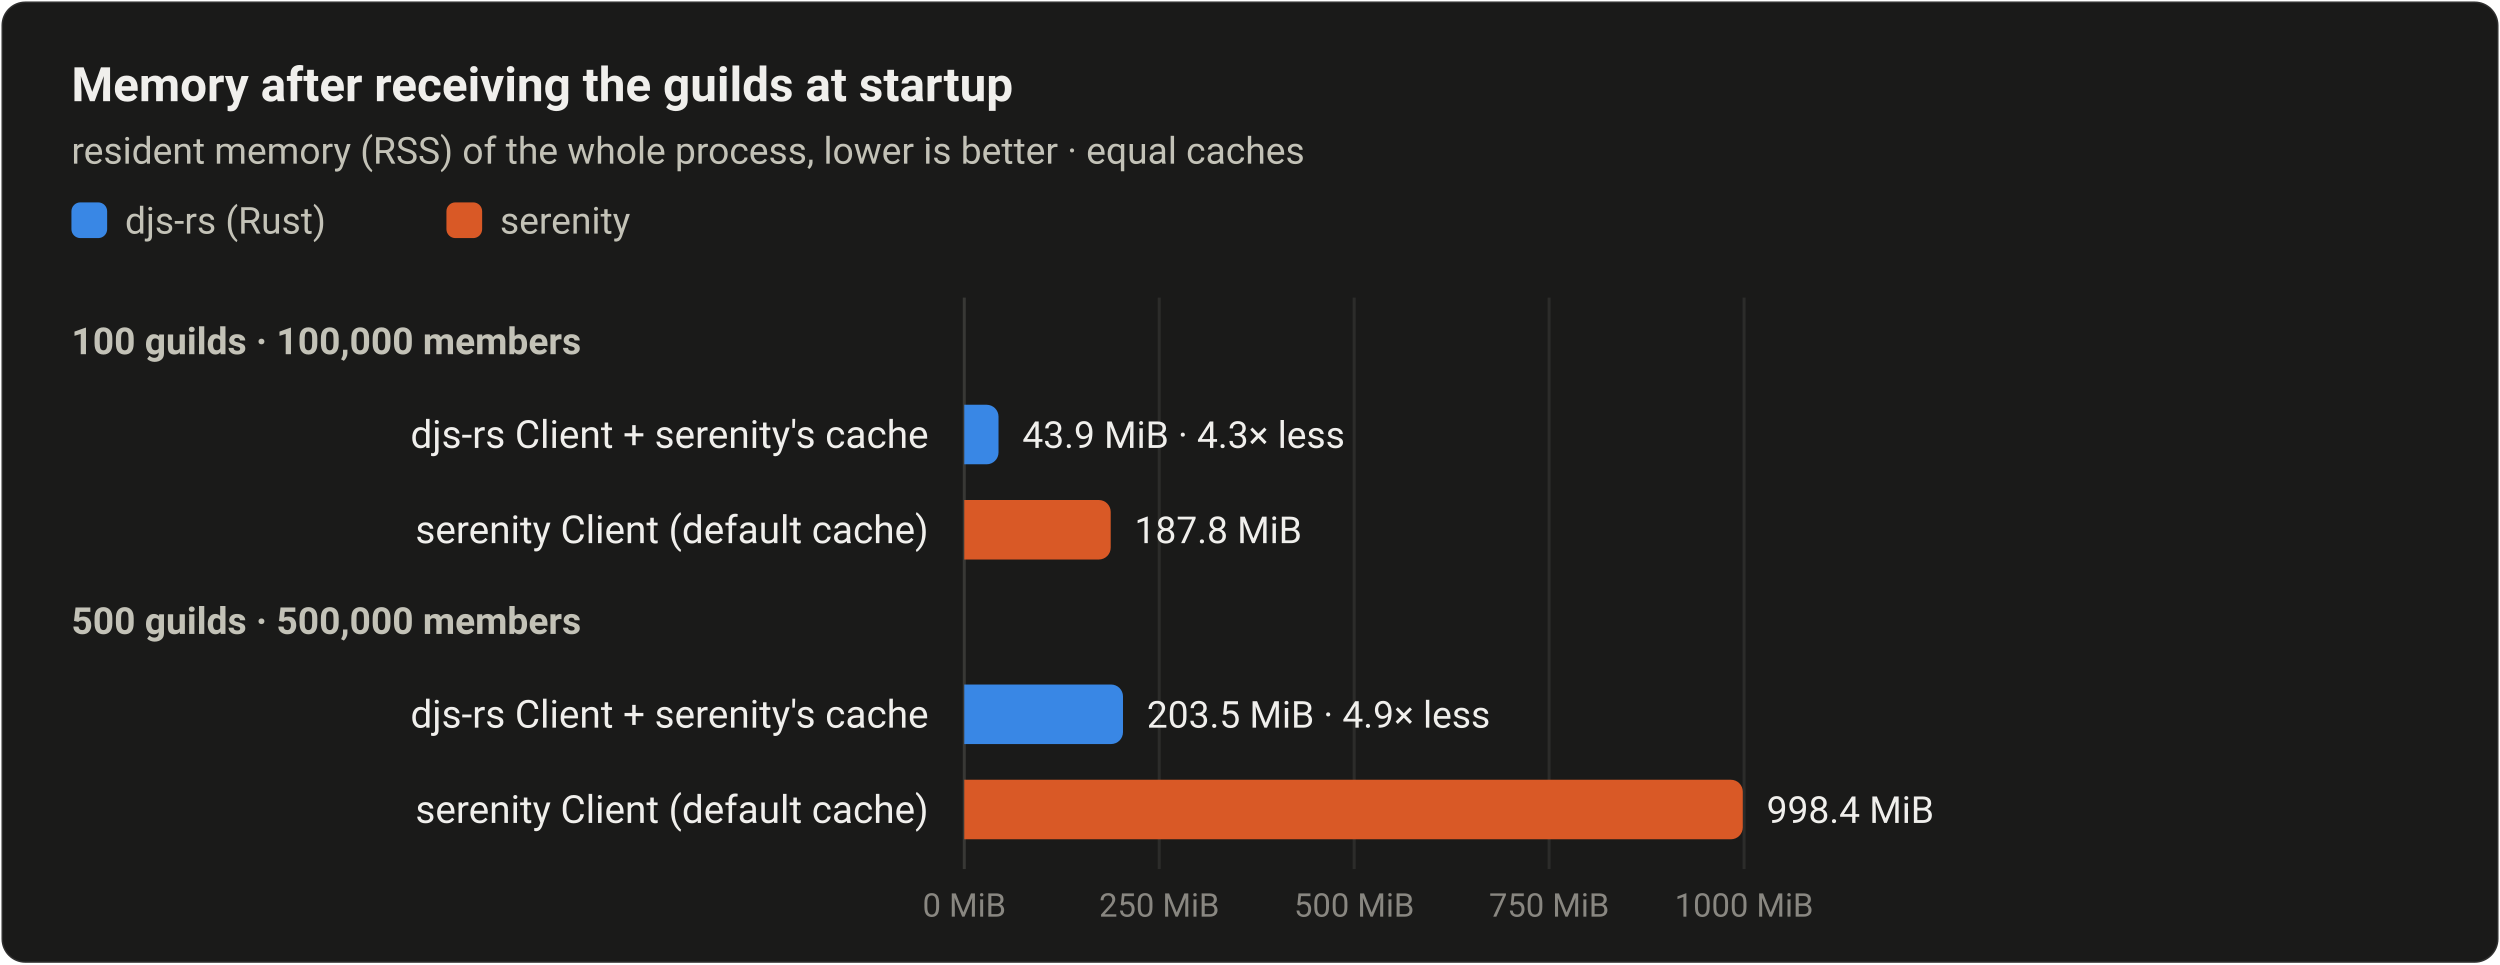
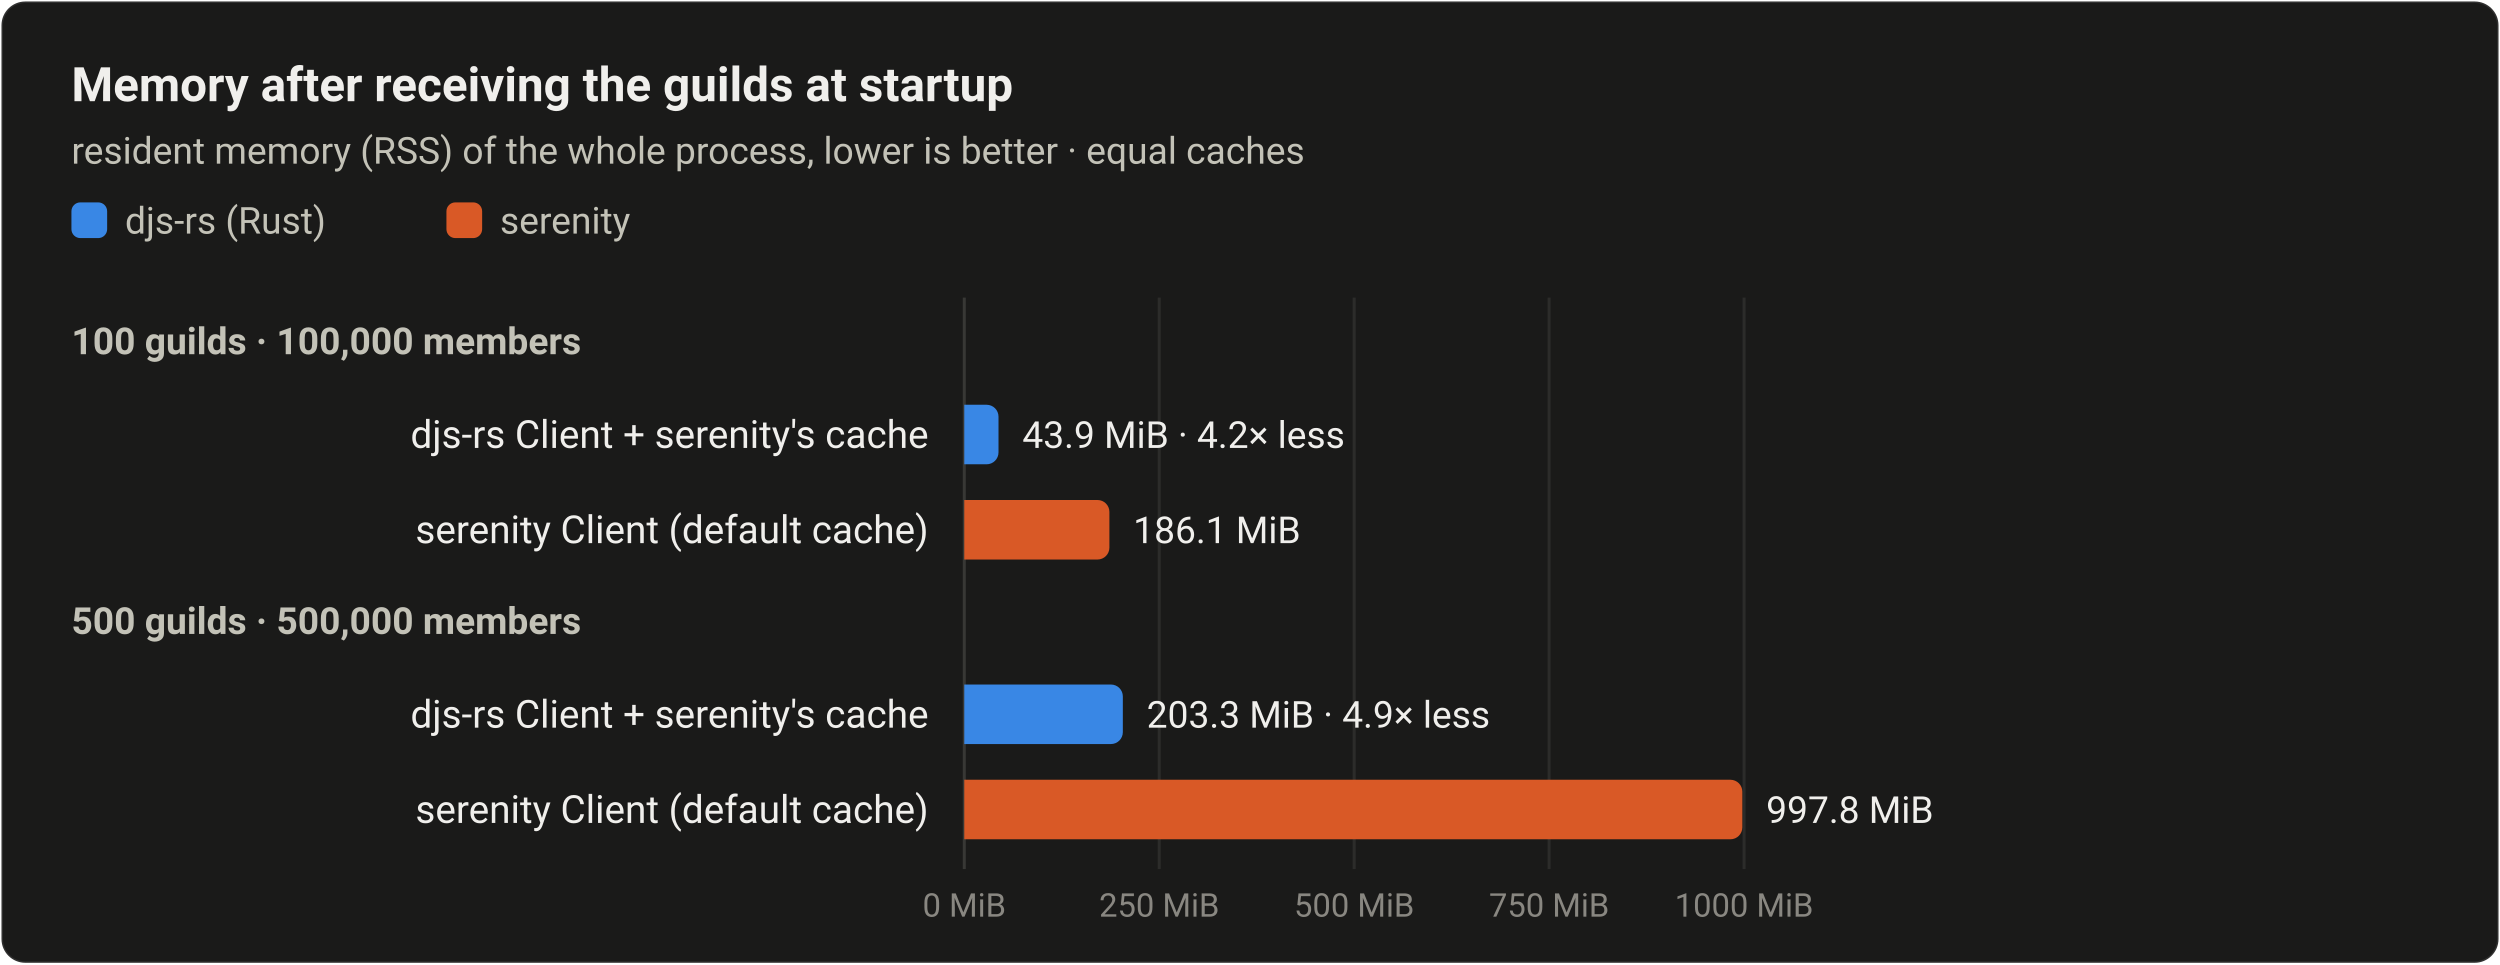
<svg xmlns="http://www.w3.org/2000/svg" width="840" height="324" viewBox="0 0 840 324" role="img" aria-labelledby="title desc" font-family="system-ui, -apple-system, &quot;Segoe UI&quot;, Roboto, sans-serif">
  <rect x="0.5" y="0.5" width="839" height="323" rx="8" fill="#1a1a19" stroke="rgba(255,255,255,0.10)" />
  <text x="24" y="34" font-size="16" font-weight="600" fill="#f0efec">Memory after receiving the guilds at startup</text>
  <text x="24" y="55" font-size="12.5" fill="#c3c2b7">resident memory (RSS) of the whole process, lower is better · equal caches</text>
  <rect x="24" y="68" width="12" height="12" rx="3" fill="#3987e5" />
  <text x="42" y="78.5" font-size="12.5" fill="#c3c2b7">djs-rs (Rust)</text>
  <rect x="150" y="68" width="12" height="12" rx="3" fill="#d95926" />
  <text x="168" y="78.5" font-size="12.5" fill="#c3c2b7">serenity</text>
  <line x1="324" y1="100" x2="324" y2="292" stroke="#383835" stroke-width="1" />
  <text x="324" y="308" font-size="11" text-anchor="middle" fill="#898781" style="font-variant-numeric: tabular-nums">0 MiB</text>
  <line x1="389.5" y1="100" x2="389.5" y2="292" stroke="#2c2c2a" stroke-width="1" />
  <text x="389.5" y="308" font-size="11" text-anchor="middle" fill="#898781" style="font-variant-numeric: tabular-nums">250 MiB</text>
  <line x1="455" y1="100" x2="455" y2="292" stroke="#2c2c2a" stroke-width="1" />
  <text x="455" y="308" font-size="11" text-anchor="middle" fill="#898781" style="font-variant-numeric: tabular-nums">500 MiB</text>
  <line x1="520.5" y1="100" x2="520.5" y2="292" stroke="#2c2c2a" stroke-width="1" />
  <text x="520.5" y="308" font-size="11" text-anchor="middle" fill="#898781" style="font-variant-numeric: tabular-nums">750 MiB</text>
  <line x1="586" y1="100" x2="586" y2="292" stroke="#2c2c2a" stroke-width="1" />
  <text x="586" y="308" font-size="11" text-anchor="middle" fill="#898781" style="font-variant-numeric: tabular-nums">1000 MiB</text>
  <text x="24" y="119" font-size="12.5" font-weight="600" fill="#c3c2b7">100 guilds · 100,000 members</text>
  <text x="312" y="150.5" font-size="13" text-anchor="end" fill="#f0efec">djs-rs Client + serenity's cache</text>
-   <path d="M324,136H331.504A4,4 0 0 1 335.504,140V152A4,4 0 0 1 331.504,156H324Z" fill="#3987e5" />
-   <text x="343.504" y="150.5" font-size="12.5" fill="#f0efec" style="font-variant-numeric: tabular-nums">43.9 MiB · 4.3× less</text>
+   <path d="M324,136H331.499A4,4 0 0 1 335.499,140V152A4,4 0 0 1 331.499,156H324Z" fill="#3987e5" />
+   <text x="343.499" y="150.5" font-size="12.5" fill="#f0efec" style="font-variant-numeric: tabular-nums">43.9 MiB · 4.2× less</text>
  <text x="312" y="182.5" font-size="13" text-anchor="end" fill="#f0efec">serenity Client (default cache)</text>
-   <path d="M324,168H369.197A4,4 0 0 1 373.197,172V184A4,4 0 0 1 369.197,188H324Z" fill="#d95926" />
-   <text x="381.197" y="182.5" font-size="12.5" fill="#f0efec" style="font-variant-numeric: tabular-nums">187.8 MiB</text>
+   <path d="M324,168H368.759A4,4 0 0 1 372.759,172V184A4,4 0 0 1 368.759,188H324Z" fill="#d95926" />
+   <text x="380.759" y="182.5" font-size="12.5" fill="#f0efec" style="font-variant-numeric: tabular-nums">186.1 MiB</text>
  <text x="24" y="213" font-size="12.5" font-weight="600" fill="#c3c2b7">500 guilds · 500,000 members</text>
  <text x="312" y="244.5" font-size="13" text-anchor="end" fill="#f0efec">djs-rs Client + serenity's cache</text>
-   <path d="M324,230H373.327A4,4 0 0 1 377.327,234V246A4,4 0 0 1 373.327,250H324Z" fill="#3987e5" />
-   <text x="385.327" y="244.5" font-size="12.5" fill="#f0efec" style="font-variant-numeric: tabular-nums">203.5 MiB · 4.9× less</text>
+   <path d="M324,230H373.273A4,4 0 0 1 377.273,234V246A4,4 0 0 1 373.273,250H324Z" fill="#3987e5" />
+   <text x="385.273" y="244.5" font-size="12.5" fill="#f0efec" style="font-variant-numeric: tabular-nums">203.3 MiB · 4.9× less</text>
  <text x="312" y="276.5" font-size="13" text-anchor="end" fill="#f0efec">serenity Client (default cache)</text>
-   <path d="M324,262H581.579A4,4 0 0 1 585.579,266V278A4,4 0 0 1 581.579,282H324Z" fill="#d95926" />
-   <text x="593.579" y="276.5" font-size="12.5" fill="#f0efec" style="font-variant-numeric: tabular-nums">998.4 MiB</text>
+   <path d="M324,262H581.423A4,4 0 0 1 585.423,266V278A4,4 0 0 1 581.423,282H324Z" fill="#d95926" />
+   <text x="593.423" y="276.5" font-size="12.5" fill="#f0efec" style="font-variant-numeric: tabular-nums">997.8 MiB</text>
</svg>
